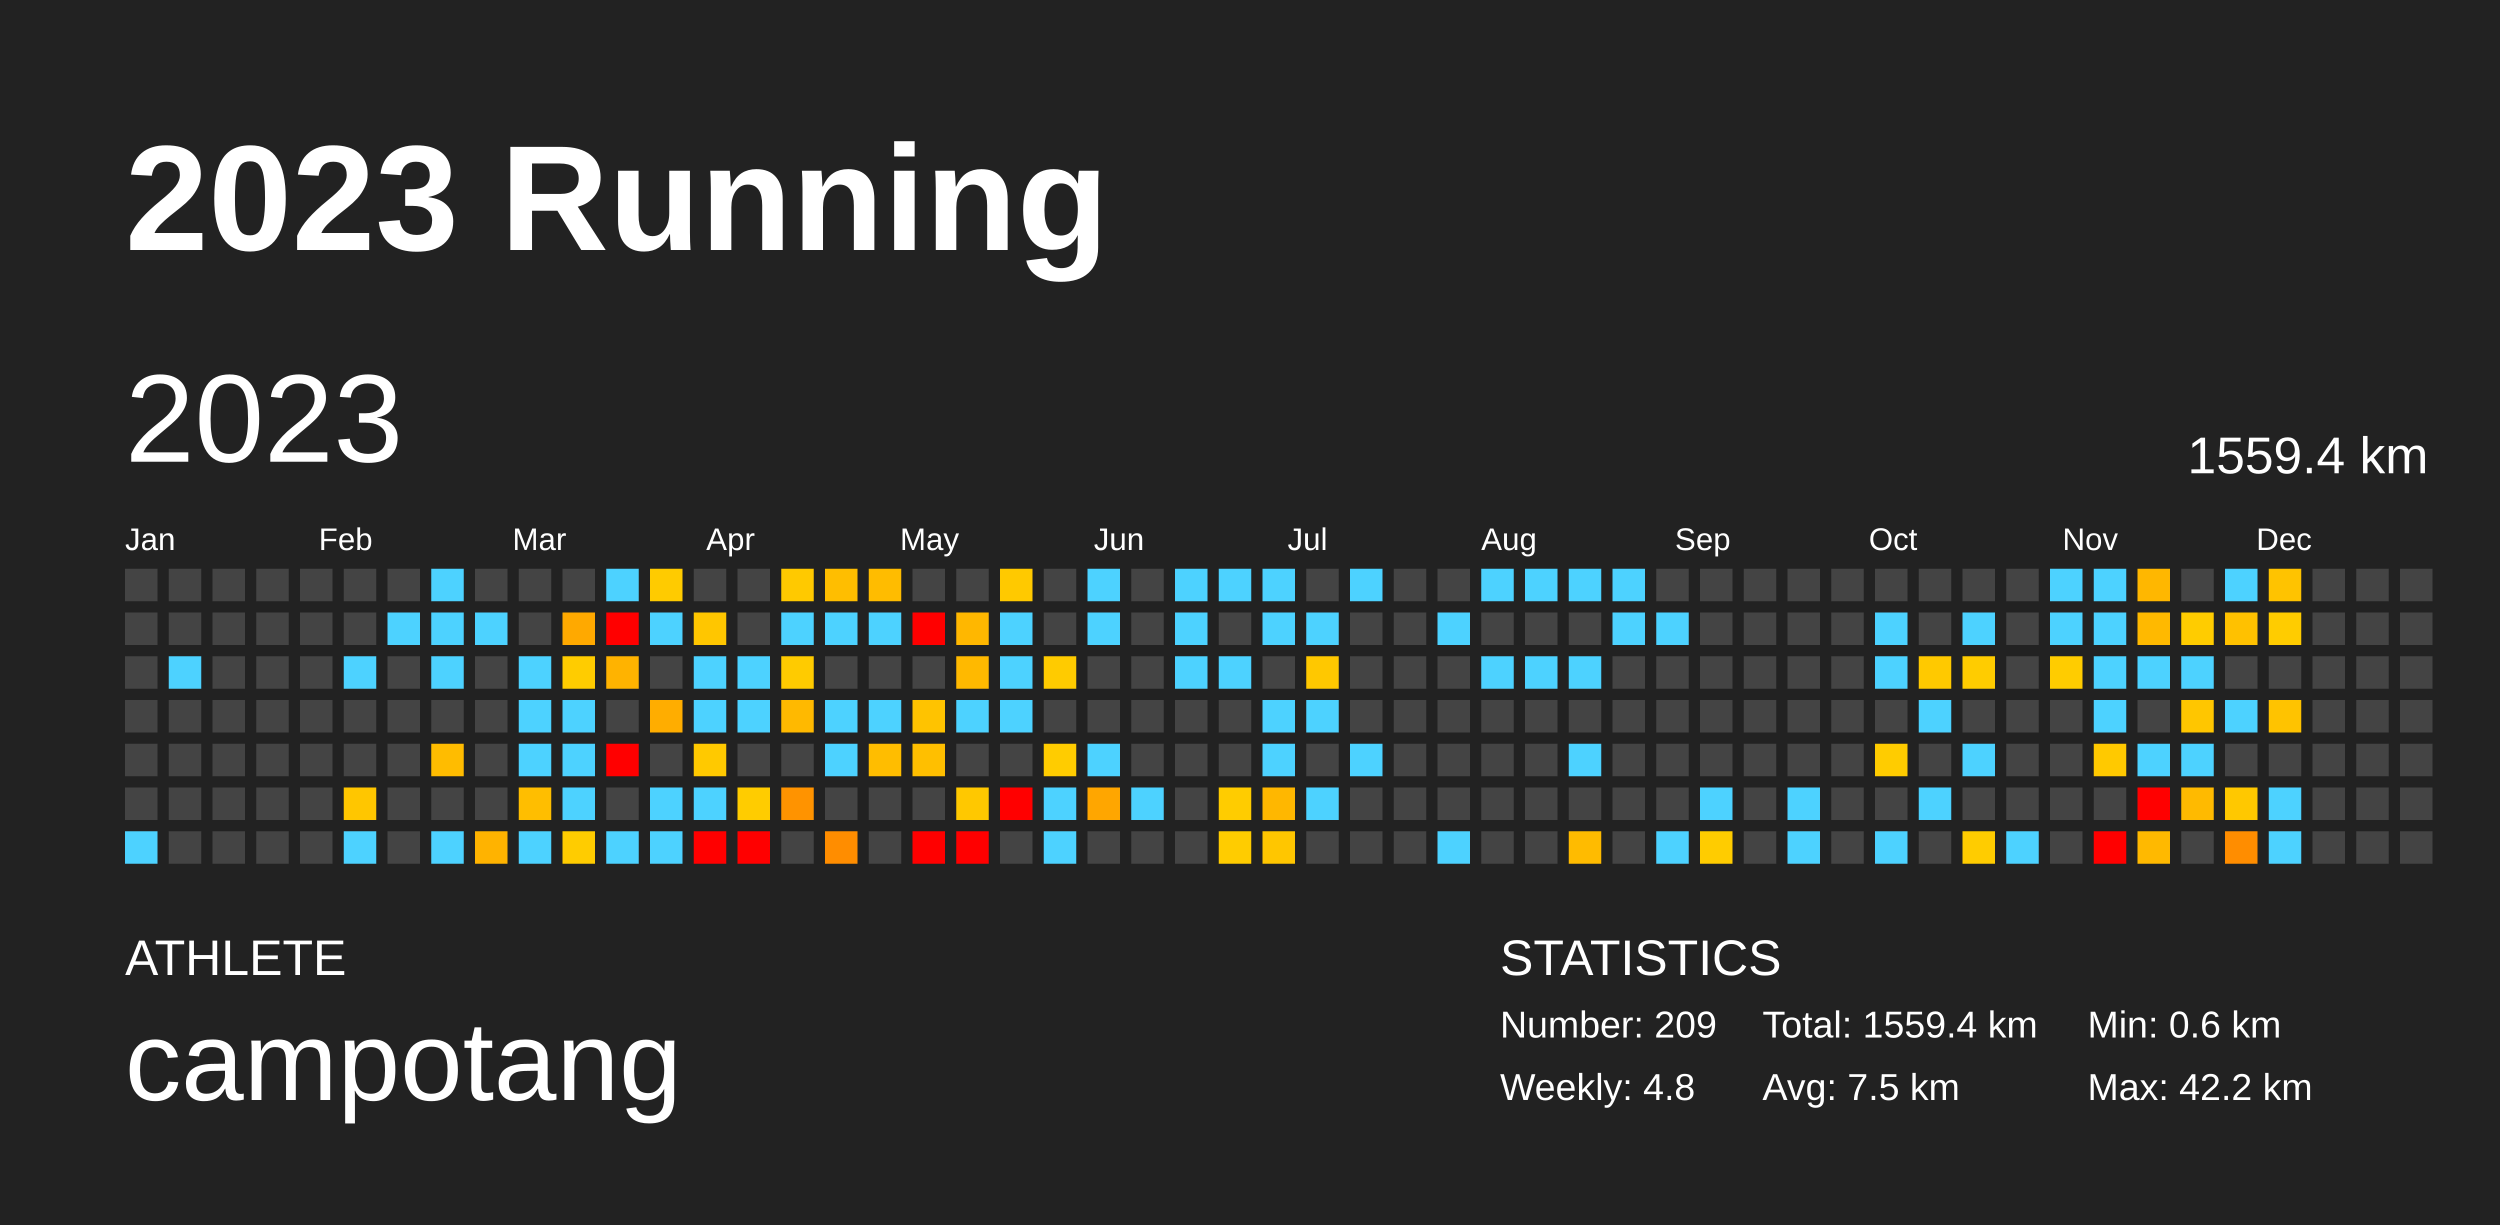
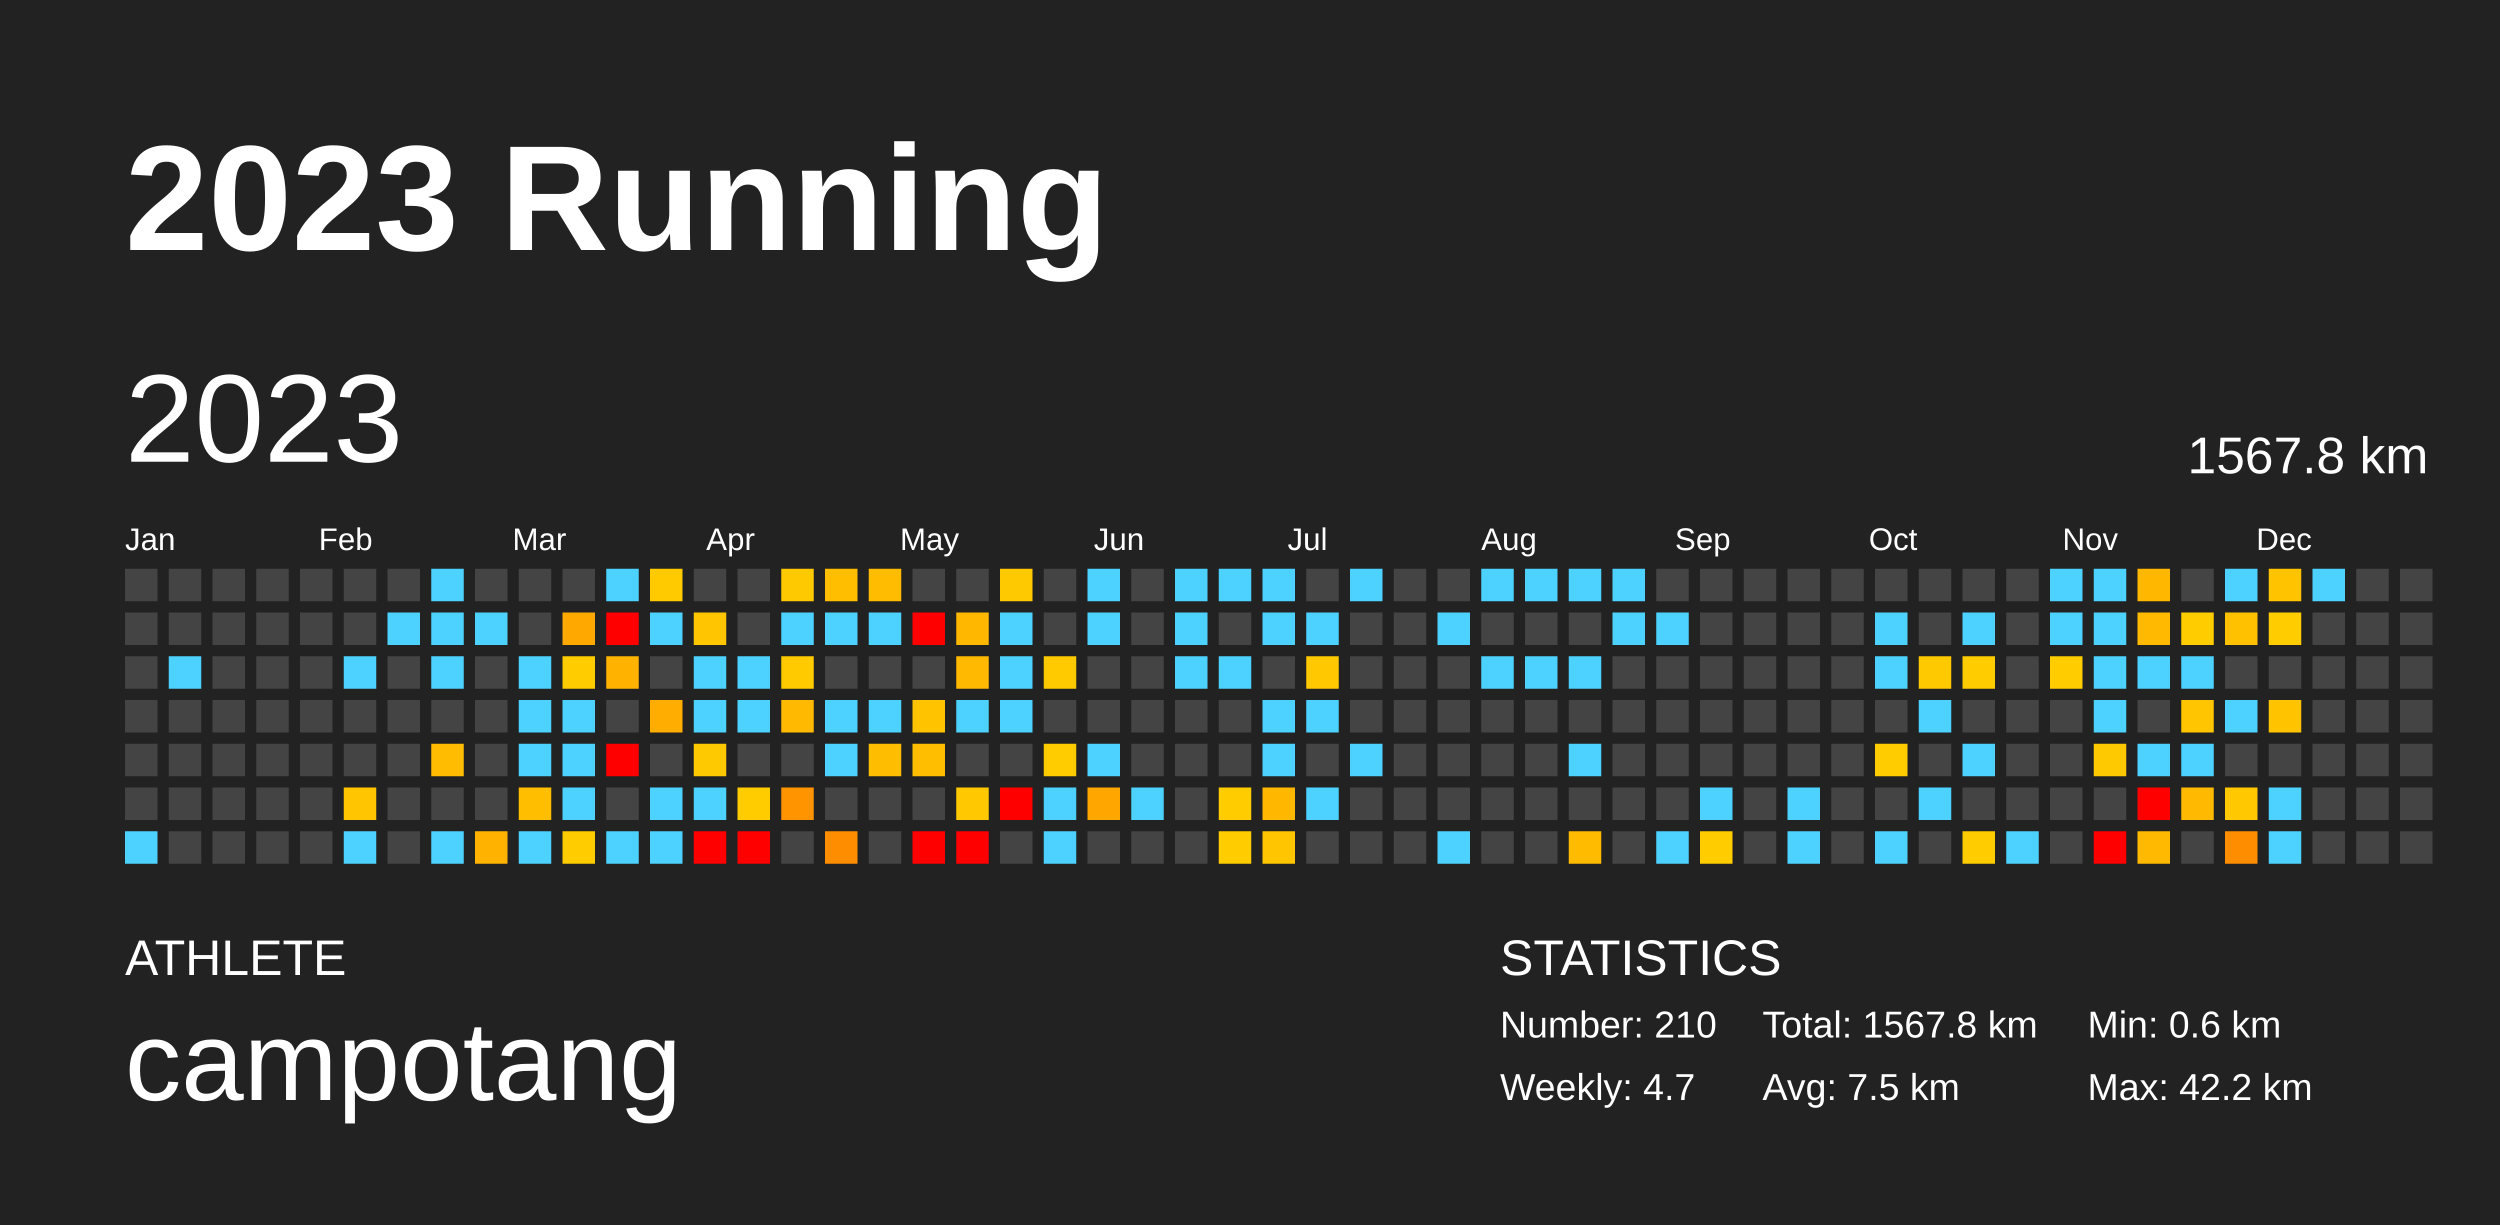
<svg xmlns="http://www.w3.org/2000/svg" baseProfile="full" height="98mm" version="1.1" viewBox="0,0,200,98" width="200mm">
  <defs />
  <rect fill="#222222" height="98" width="200" x="0" y="0" />
  <text fill="#FFFFFF" style="font-size:12px; font-family:Arial; font-weight:bold;" x="10" y="20">2023 Running</text>
  <text fill="#FFFFFF" style="font-size:4px; font-family:Arial" x="10" y="78">ATHLETE</text>
  <text fill="#FFFFFF" style="font-size:9px; font-family:Arial" x="10" y="88">campotang</text>
  <text fill="#FFFFFF" style="font-size:4px; font-family:Arial" x="120" y="78">STATISTICS</text>
-   <text fill="#FFFFFF" style="font-size:3px; font-family:Arial" x="120" y="83">Number: 209</text>
-   <text fill="#FFFFFF" style="font-size:3px; font-family:Arial" x="120" y="88">Weekly: 4.8</text>
-   <text fill="#FFFFFF" style="font-size:3px; font-family:Arial" x="141" y="83">Total: 1559.4 km</text>
+   <text fill="#FFFFFF" style="font-size:3px; font-family:Arial" x="120" y="83">Number: 210</text>
+   <text fill="#FFFFFF" style="font-size:3px; font-family:Arial" x="120" y="88">Weekly: 4.7</text>
+   <text fill="#FFFFFF" style="font-size:3px; font-family:Arial" x="141" y="83">Total: 1567.8 km</text>
  <text fill="#FFFFFF" style="font-size:3px; font-family:Arial" x="141" y="88">Avg: 7.5 km</text>
  <text fill="#FFFFFF" style="font-size:3px; font-family:Arial" x="167" y="83">Min: 0.6 km</text>
  <text fill="#FFFFFF" style="font-size:3px; font-family:Arial" x="167" y="88">Max: 42.2 km</text>
  <text dominant-baseline="hanging" fill="#FFFFFF" style="font-size:10.0px; font-family:Arial;" x="10" y="30">2023</text>
-   <text dominant-baseline="hanging" fill="#FFFFFF" style="font-size:4.125px; font-family:Arial;" x="175" y="35">1559.4 km</text>
+   <text dominant-baseline="hanging" fill="#FFFFFF" style="font-size:4.125px; font-family:Arial;" x="175" y="35">1567.8 km</text>
  <text fill="#FFFFFF" style="font-size:2.5px; font-family:Arial" x="10.0" y="44">Jan</text>
  <text fill="#FFFFFF" style="font-size:2.5px; font-family:Arial" x="25.5" y="44">Feb</text>
  <text fill="#FFFFFF" style="font-size:2.5px; font-family:Arial" x="41.0" y="44">Mar</text>
  <text fill="#FFFFFF" style="font-size:2.5px; font-family:Arial" x="56.5" y="44">Apr</text>
  <text fill="#FFFFFF" style="font-size:2.5px; font-family:Arial" x="72.0" y="44">May</text>
  <text fill="#FFFFFF" style="font-size:2.5px; font-family:Arial" x="87.5" y="44">Jun</text>
  <text fill="#FFFFFF" style="font-size:2.5px; font-family:Arial" x="103.0" y="44">Jul</text>
  <text fill="#FFFFFF" style="font-size:2.5px; font-family:Arial" x="118.5" y="44">Aug</text>
  <text fill="#FFFFFF" style="font-size:2.5px; font-family:Arial" x="134.0" y="44">Sep</text>
  <text fill="#FFFFFF" style="font-size:2.5px; font-family:Arial" x="149.5" y="44">Oct</text>
  <text fill="#FFFFFF" style="font-size:2.5px; font-family:Arial" x="165.0" y="44">Nov</text>
  <text fill="#FFFFFF" style="font-size:2.5px; font-family:Arial" x="180.5" y="44">Dec</text>
  <rect fill="#444444" height="2.6" width="2.6" x="10.0" y="45.5" />
  <rect fill="#444444" height="2.6" width="2.6" x="10.0" y="49.0" />
  <rect fill="#444444" height="2.6" width="2.6" x="10.0" y="52.5" />
  <rect fill="#444444" height="2.6" width="2.6" x="10.0" y="56.0" />
  <rect fill="#444444" height="2.6" width="2.6" x="10.0" y="59.5" />
  <rect fill="#444444" height="2.6" width="2.6" x="10.0" y="63.0" />
  <rect fill="#4dd2ff" height="2.6" width="2.6" x="10.0" y="66.5" />
  <rect fill="#444444" height="2.6" width="2.6" x="13.5" y="45.5" />
  <rect fill="#444444" height="2.6" width="2.6" x="13.5" y="49.0" />
  <rect fill="#4dd2ff" height="2.6" width="2.6" x="13.5" y="52.5" />
  <rect fill="#444444" height="2.6" width="2.6" x="13.5" y="56.0" />
  <rect fill="#444444" height="2.6" width="2.6" x="13.5" y="59.5" />
  <rect fill="#444444" height="2.6" width="2.6" x="13.5" y="63.0" />
  <rect fill="#444444" height="2.6" width="2.6" x="13.5" y="66.5" />
  <rect fill="#444444" height="2.6" width="2.6" x="17.0" y="45.5" />
  <rect fill="#444444" height="2.6" width="2.6" x="17.0" y="49.0" />
  <rect fill="#444444" height="2.6" width="2.6" x="17.0" y="52.5" />
  <rect fill="#444444" height="2.6" width="2.6" x="17.0" y="56.0" />
  <rect fill="#444444" height="2.6" width="2.6" x="17.0" y="59.5" />
  <rect fill="#444444" height="2.6" width="2.6" x="17.0" y="63.0" />
  <rect fill="#444444" height="2.6" width="2.6" x="17.0" y="66.5" />
  <rect fill="#444444" height="2.6" width="2.6" x="20.5" y="45.5" />
  <rect fill="#444444" height="2.6" width="2.6" x="20.5" y="49.0" />
  <rect fill="#444444" height="2.6" width="2.6" x="20.5" y="52.5" />
  <rect fill="#444444" height="2.6" width="2.6" x="20.5" y="56.0" />
  <rect fill="#444444" height="2.6" width="2.6" x="20.5" y="59.5" />
  <rect fill="#444444" height="2.6" width="2.6" x="20.5" y="63.0" />
  <rect fill="#444444" height="2.6" width="2.6" x="20.5" y="66.5" />
  <rect fill="#444444" height="2.6" width="2.6" x="24.0" y="45.5" />
  <rect fill="#444444" height="2.6" width="2.6" x="24.0" y="49.0" />
  <rect fill="#444444" height="2.6" width="2.6" x="24.0" y="52.5" />
  <rect fill="#444444" height="2.6" width="2.6" x="24.0" y="56.0" />
  <rect fill="#444444" height="2.6" width="2.6" x="24.0" y="59.5" />
  <rect fill="#444444" height="2.6" width="2.6" x="24.0" y="63.0" />
  <rect fill="#444444" height="2.6" width="2.6" x="24.0" y="66.5" />
  <rect fill="#444444" height="2.6" width="2.6" x="27.5" y="45.5" />
  <rect fill="#444444" height="2.6" width="2.6" x="27.5" y="49.0" />
  <rect fill="#4dd2ff" height="2.6" width="2.6" x="27.5" y="52.5" />
  <rect fill="#444444" height="2.6" width="2.6" x="27.5" y="56.0" />
  <rect fill="#444444" height="2.6" width="2.6" x="27.5" y="59.5" />
  <rect fill="#ffc600" height="2.6" width="2.6" x="27.5" y="63.0" />
  <rect fill="#4dd2ff" height="2.6" width="2.6" x="27.5" y="66.5" />
  <rect fill="#444444" height="2.6" width="2.6" x="31.0" y="45.5" />
  <rect fill="#4dd2ff" height="2.6" width="2.6" x="31.0" y="49.0" />
  <rect fill="#444444" height="2.6" width="2.6" x="31.0" y="52.5" />
  <rect fill="#444444" height="2.6" width="2.6" x="31.0" y="56.0" />
  <rect fill="#444444" height="2.6" width="2.6" x="31.0" y="59.5" />
  <rect fill="#444444" height="2.6" width="2.6" x="31.0" y="63.0" />
  <rect fill="#444444" height="2.6" width="2.6" x="31.0" y="66.5" />
  <rect fill="#4dd2ff" height="2.6" width="2.6" x="34.5" y="45.5" />
  <rect fill="#4dd2ff" height="2.6" width="2.6" x="34.5" y="49.0" />
  <rect fill="#4dd2ff" height="2.6" width="2.6" x="34.5" y="52.5" />
  <rect fill="#444444" height="2.6" width="2.6" x="34.5" y="56.0" />
  <rect fill="#ffbc00" height="2.6" width="2.6" x="34.5" y="59.5" />
  <rect fill="#444444" height="2.6" width="2.6" x="34.5" y="63.0" />
  <rect fill="#4dd2ff" height="2.6" width="2.6" x="34.5" y="66.5" />
  <rect fill="#444444" height="2.6" width="2.6" x="38.0" y="45.5" />
  <rect fill="#4dd2ff" height="2.6" width="2.6" x="38.0" y="49.0" />
  <rect fill="#444444" height="2.6" width="2.6" x="38.0" y="52.5" />
  <rect fill="#444444" height="2.6" width="2.6" x="38.0" y="56.0" />
  <rect fill="#444444" height="2.6" width="2.6" x="38.0" y="59.5" />
  <rect fill="#444444" height="2.6" width="2.6" x="38.0" y="63.0" />
  <rect fill="#ffb300" height="2.6" width="2.6" x="38.0" y="66.5" />
  <rect fill="#444444" height="2.6" width="2.6" x="41.5" y="45.5" />
  <rect fill="#444444" height="2.6" width="2.6" x="41.5" y="49.0" />
  <rect fill="#4dd2ff" height="2.6" width="2.6" x="41.5" y="52.5" />
  <rect fill="#4dd2ff" height="2.6" width="2.6" x="41.5" y="56.0" />
  <rect fill="#4dd2ff" height="2.6" width="2.6" x="41.5" y="59.5" />
  <rect fill="#ffbe00" height="2.6" width="2.6" x="41.5" y="63.0" />
  <rect fill="#4dd2ff" height="2.6" width="2.6" x="41.5" y="66.5" />
  <rect fill="#444444" height="2.6" width="2.6" x="45.0" y="45.5" />
  <rect fill="#ffa900" height="2.6" width="2.6" x="45.0" y="49.0" />
  <rect fill="#ffcc00" height="2.6" width="2.6" x="45.0" y="52.5" />
  <rect fill="#4dd2ff" height="2.6" width="2.6" x="45.0" y="56.0" />
  <rect fill="#4dd2ff" height="2.6" width="2.6" x="45.0" y="59.5" />
  <rect fill="#4dd2ff" height="2.6" width="2.6" x="45.0" y="63.0" />
  <rect fill="#ffcc00" height="2.6" width="2.6" x="45.0" y="66.5" />
  <rect fill="#4dd2ff" height="2.6" width="2.6" x="48.5" y="45.5" />
  <rect fill="red" height="2.6" width="2.6" x="48.5" y="49.0" />
  <rect fill="#ffb300" height="2.6" width="2.6" x="48.5" y="52.5" />
  <rect fill="#444444" height="2.6" width="2.6" x="48.5" y="56.0" />
  <rect fill="red" height="2.6" width="2.6" x="48.5" y="59.5" />
  <rect fill="#444444" height="2.6" width="2.6" x="48.5" y="63.0" />
  <rect fill="#4dd2ff" height="2.6" width="2.6" x="48.5" y="66.5" />
  <rect fill="#ffcb00" height="2.6" width="2.6" x="52.0" y="45.5" />
  <rect fill="#4dd2ff" height="2.6" width="2.6" x="52.0" y="49.0" />
  <rect fill="#444444" height="2.6" width="2.6" x="52.0" y="52.5" />
  <rect fill="#ffad00" height="2.6" width="2.6" x="52.0" y="56.0" />
  <rect fill="#444444" height="2.6" width="2.6" x="52.0" y="59.5" />
  <rect fill="#4dd2ff" height="2.6" width="2.6" x="52.0" y="63.0" />
  <rect fill="#4dd2ff" height="2.6" width="2.6" x="52.0" y="66.5" />
  <rect fill="#444444" height="2.6" width="2.6" x="55.5" y="45.5" />
  <rect fill="#ffc600" height="2.6" width="2.6" x="55.5" y="49.0" />
  <rect fill="#4dd2ff" height="2.6" width="2.6" x="55.5" y="52.5" />
  <rect fill="#4dd2ff" height="2.6" width="2.6" x="55.5" y="56.0" />
  <rect fill="#ffc900" height="2.6" width="2.6" x="55.5" y="59.5" />
  <rect fill="#4dd2ff" height="2.6" width="2.6" x="55.5" y="63.0" />
  <rect fill="red" height="2.6" width="2.6" x="55.5" y="66.5" />
  <rect fill="#444444" height="2.6" width="2.6" x="59.0" y="45.5" />
  <rect fill="#444444" height="2.6" width="2.6" x="59.0" y="49.0" />
  <rect fill="#4dd2ff" height="2.6" width="2.6" x="59.0" y="52.5" />
  <rect fill="#4dd2ff" height="2.6" width="2.6" x="59.0" y="56.0" />
  <rect fill="#444444" height="2.6" width="2.6" x="59.0" y="59.5" />
  <rect fill="#ffcc00" height="2.6" width="2.6" x="59.0" y="63.0" />
  <rect fill="red" height="2.6" width="2.6" x="59.0" y="66.5" />
  <rect fill="#ffc900" height="2.6" width="2.6" x="62.5" y="45.5" />
  <rect fill="#4dd2ff" height="2.6" width="2.6" x="62.5" y="49.0" />
  <rect fill="#ffcb00" height="2.6" width="2.6" x="62.5" y="52.5" />
  <rect fill="#ffb900" height="2.6" width="2.6" x="62.5" y="56.0" />
  <rect fill="#444444" height="2.6" width="2.6" x="62.5" y="59.5" />
  <rect fill="#ff9300" height="2.6" width="2.6" x="62.5" y="63.0" />
  <rect fill="#444444" height="2.6" width="2.6" x="62.5" y="66.5" />
  <rect fill="#ffbe00" height="2.6" width="2.6" x="66.0" y="45.5" />
  <rect fill="#4dd2ff" height="2.6" width="2.6" x="66.0" y="49.0" />
  <rect fill="#444444" height="2.6" width="2.6" x="66.0" y="52.5" />
  <rect fill="#4dd2ff" height="2.6" width="2.6" x="66.0" y="56.0" />
  <rect fill="#4dd2ff" height="2.6" width="2.6" x="66.0" y="59.5" />
  <rect fill="#444444" height="2.6" width="2.6" x="66.0" y="63.0" />
  <rect fill="#ff8d00" height="2.6" width="2.6" x="66.0" y="66.5" />
  <rect fill="#ffbc00" height="2.6" width="2.6" x="69.5" y="45.5" />
  <rect fill="#4dd2ff" height="2.6" width="2.6" x="69.5" y="49.0" />
  <rect fill="#444444" height="2.6" width="2.6" x="69.5" y="52.5" />
  <rect fill="#4dd2ff" height="2.6" width="2.6" x="69.5" y="56.0" />
  <rect fill="#ffbd00" height="2.6" width="2.6" x="69.5" y="59.5" />
  <rect fill="#444444" height="2.6" width="2.6" x="69.5" y="63.0" />
  <rect fill="#444444" height="2.6" width="2.6" x="69.5" y="66.5" />
  <rect fill="#444444" height="2.6" width="2.6" x="73.0" y="45.5" />
  <rect fill="red" height="2.6" width="2.6" x="73.0" y="49.0" />
  <rect fill="#444444" height="2.6" width="2.6" x="73.0" y="52.5" />
  <rect fill="#ffc300" height="2.6" width="2.6" x="73.0" y="56.0" />
  <rect fill="#ffbf00" height="2.6" width="2.6" x="73.0" y="59.5" />
  <rect fill="#444444" height="2.6" width="2.6" x="73.0" y="63.0" />
  <rect fill="red" height="2.6" width="2.6" x="73.0" y="66.5" />
  <rect fill="#444444" height="2.6" width="2.6" x="76.5" y="45.5" />
  <rect fill="#ffb700" height="2.6" width="2.6" x="76.5" y="49.0" />
  <rect fill="#ffb900" height="2.6" width="2.6" x="76.5" y="52.5" />
  <rect fill="#4dd2ff" height="2.6" width="2.6" x="76.5" y="56.0" />
  <rect fill="#444444" height="2.6" width="2.6" x="76.5" y="59.5" />
  <rect fill="#ffc800" height="2.6" width="2.6" x="76.5" y="63.0" />
  <rect fill="red" height="2.6" width="2.6" x="76.5" y="66.5" />
  <rect fill="#ffc900" height="2.6" width="2.6" x="80.0" y="45.5" />
  <rect fill="#4dd2ff" height="2.6" width="2.6" x="80.0" y="49.0" />
  <rect fill="#4dd2ff" height="2.6" width="2.6" x="80.0" y="52.5" />
  <rect fill="#4dd2ff" height="2.6" width="2.6" x="80.0" y="56.0" />
  <rect fill="#444444" height="2.6" width="2.6" x="80.0" y="59.5" />
  <rect fill="red" height="2.6" width="2.6" x="80.0" y="63.0" />
  <rect fill="#444444" height="2.6" width="2.6" x="80.0" y="66.5" />
  <rect fill="#444444" height="2.6" width="2.6" x="83.5" y="45.5" />
  <rect fill="#444444" height="2.6" width="2.6" x="83.5" y="49.0" />
  <rect fill="#ffcb00" height="2.6" width="2.6" x="83.5" y="52.5" />
  <rect fill="#444444" height="2.6" width="2.6" x="83.5" y="56.0" />
  <rect fill="#ffcc00" height="2.6" width="2.6" x="83.5" y="59.5" />
  <rect fill="#4dd2ff" height="2.6" width="2.6" x="83.5" y="63.0" />
  <rect fill="#4dd2ff" height="2.6" width="2.6" x="83.5" y="66.5" />
  <rect fill="#4dd2ff" height="2.6" width="2.6" x="87.0" y="45.5" />
  <rect fill="#4dd2ff" height="2.6" width="2.6" x="87.0" y="49.0" />
  <rect fill="#444444" height="2.6" width="2.6" x="87.0" y="52.5" />
  <rect fill="#444444" height="2.6" width="2.6" x="87.0" y="56.0" />
  <rect fill="#4dd2ff" height="2.6" width="2.6" x="87.0" y="59.5" />
  <rect fill="#ffa600" height="2.6" width="2.6" x="87.0" y="63.0" />
  <rect fill="#444444" height="2.6" width="2.6" x="87.0" y="66.5" />
  <rect fill="#444444" height="2.6" width="2.6" x="90.5" y="45.5" />
  <rect fill="#444444" height="2.6" width="2.6" x="90.5" y="49.0" />
  <rect fill="#444444" height="2.6" width="2.6" x="90.5" y="52.5" />
  <rect fill="#444444" height="2.6" width="2.6" x="90.5" y="56.0" />
  <rect fill="#444444" height="2.6" width="2.6" x="90.5" y="59.5" />
  <rect fill="#4dd2ff" height="2.6" width="2.6" x="90.5" y="63.0" />
  <rect fill="#444444" height="2.6" width="2.6" x="90.5" y="66.5" />
  <rect fill="#4dd2ff" height="2.6" width="2.6" x="94.0" y="45.5" />
  <rect fill="#4dd2ff" height="2.6" width="2.6" x="94.0" y="49.0" />
  <rect fill="#4dd2ff" height="2.6" width="2.6" x="94.0" y="52.5" />
  <rect fill="#444444" height="2.6" width="2.6" x="94.0" y="56.0" />
  <rect fill="#444444" height="2.6" width="2.6" x="94.0" y="59.5" />
  <rect fill="#444444" height="2.6" width="2.6" x="94.0" y="63.0" />
  <rect fill="#444444" height="2.6" width="2.6" x="94.0" y="66.5" />
  <rect fill="#4dd2ff" height="2.6" width="2.6" x="97.5" y="45.5" />
  <rect fill="#444444" height="2.6" width="2.6" x="97.5" y="49.0" />
  <rect fill="#4dd2ff" height="2.6" width="2.6" x="97.5" y="52.5" />
  <rect fill="#444444" height="2.6" width="2.6" x="97.5" y="56.0" />
  <rect fill="#444444" height="2.6" width="2.6" x="97.5" y="59.5" />
  <rect fill="#ffcc00" height="2.6" width="2.6" x="97.5" y="63.0" />
  <rect fill="#ffcc00" height="2.6" width="2.6" x="97.5" y="66.5" />
  <rect fill="#4dd2ff" height="2.6" width="2.6" x="101.0" y="45.5" />
  <rect fill="#4dd2ff" height="2.6" width="2.6" x="101.0" y="49.0" />
  <rect fill="#444444" height="2.6" width="2.6" x="101.0" y="52.5" />
  <rect fill="#4dd2ff" height="2.6" width="2.6" x="101.0" y="56.0" />
  <rect fill="#4dd2ff" height="2.6" width="2.6" x="101.0" y="59.5" />
  <rect fill="#ffb700" height="2.6" width="2.6" x="101.0" y="63.0" />
  <rect fill="#ffc600" height="2.6" width="2.6" x="101.0" y="66.5" />
  <rect fill="#444444" height="2.6" width="2.6" x="104.5" y="45.5" />
  <rect fill="#4dd2ff" height="2.6" width="2.6" x="104.5" y="49.0" />
  <rect fill="#ffc800" height="2.6" width="2.6" x="104.5" y="52.5" />
  <rect fill="#4dd2ff" height="2.6" width="2.6" x="104.5" y="56.0" />
  <rect fill="#444444" height="2.6" width="2.6" x="104.5" y="59.5" />
  <rect fill="#4dd2ff" height="2.6" width="2.6" x="104.5" y="63.0" />
  <rect fill="#444444" height="2.6" width="2.6" x="104.5" y="66.5" />
  <rect fill="#4dd2ff" height="2.6" width="2.6" x="108.0" y="45.5" />
  <rect fill="#444444" height="2.6" width="2.6" x="108.0" y="49.0" />
  <rect fill="#444444" height="2.6" width="2.6" x="108.0" y="52.5" />
  <rect fill="#444444" height="2.6" width="2.6" x="108.0" y="56.0" />
  <rect fill="#4dd2ff" height="2.6" width="2.6" x="108.0" y="59.5" />
  <rect fill="#444444" height="2.6" width="2.6" x="108.0" y="63.0" />
  <rect fill="#444444" height="2.6" width="2.6" x="108.0" y="66.5" />
  <rect fill="#444444" height="2.6" width="2.6" x="111.5" y="45.5" />
  <rect fill="#444444" height="2.6" width="2.6" x="111.5" y="49.0" />
  <rect fill="#444444" height="2.6" width="2.6" x="111.5" y="52.5" />
  <rect fill="#444444" height="2.6" width="2.6" x="111.5" y="56.0" />
  <rect fill="#444444" height="2.6" width="2.6" x="111.5" y="59.5" />
  <rect fill="#444444" height="2.6" width="2.6" x="111.5" y="63.0" />
  <rect fill="#444444" height="2.6" width="2.6" x="111.5" y="66.5" />
  <rect fill="#444444" height="2.6" width="2.6" x="115.0" y="45.5" />
  <rect fill="#4dd2ff" height="2.6" width="2.6" x="115.0" y="49.0" />
  <rect fill="#444444" height="2.6" width="2.6" x="115.0" y="52.5" />
  <rect fill="#444444" height="2.6" width="2.6" x="115.0" y="56.0" />
  <rect fill="#444444" height="2.6" width="2.6" x="115.0" y="59.5" />
  <rect fill="#444444" height="2.6" width="2.6" x="115.0" y="63.0" />
  <rect fill="#4dd2ff" height="2.6" width="2.6" x="115.0" y="66.5" />
  <rect fill="#4dd2ff" height="2.6" width="2.6" x="118.5" y="45.5" />
  <rect fill="#444444" height="2.6" width="2.6" x="118.5" y="49.0" />
  <rect fill="#4dd2ff" height="2.6" width="2.6" x="118.5" y="52.5" />
  <rect fill="#444444" height="2.6" width="2.6" x="118.5" y="56.0" />
  <rect fill="#444444" height="2.6" width="2.6" x="118.5" y="59.5" />
  <rect fill="#444444" height="2.6" width="2.6" x="118.5" y="63.0" />
  <rect fill="#444444" height="2.6" width="2.6" x="118.5" y="66.5" />
  <rect fill="#4dd2ff" height="2.6" width="2.6" x="122.0" y="45.5" />
  <rect fill="#444444" height="2.6" width="2.6" x="122.0" y="49.0" />
  <rect fill="#4dd2ff" height="2.6" width="2.6" x="122.0" y="52.5" />
  <rect fill="#444444" height="2.6" width="2.6" x="122.0" y="56.0" />
  <rect fill="#444444" height="2.6" width="2.6" x="122.0" y="59.5" />
  <rect fill="#444444" height="2.6" width="2.6" x="122.0" y="63.0" />
  <rect fill="#444444" height="2.6" width="2.6" x="122.0" y="66.5" />
  <rect fill="#4dd2ff" height="2.6" width="2.6" x="125.5" y="45.5" />
  <rect fill="#444444" height="2.6" width="2.6" x="125.5" y="49.0" />
  <rect fill="#4dd2ff" height="2.6" width="2.6" x="125.5" y="52.5" />
  <rect fill="#444444" height="2.6" width="2.6" x="125.5" y="56.0" />
  <rect fill="#4dd2ff" height="2.6" width="2.6" x="125.5" y="59.5" />
  <rect fill="#444444" height="2.6" width="2.6" x="125.5" y="63.0" />
  <rect fill="#ffbb00" height="2.6" width="2.6" x="125.5" y="66.5" />
  <rect fill="#4dd2ff" height="2.6" width="2.6" x="129.0" y="45.5" />
  <rect fill="#4dd2ff" height="2.6" width="2.6" x="129.0" y="49.0" />
  <rect fill="#444444" height="2.6" width="2.6" x="129.0" y="52.5" />
  <rect fill="#444444" height="2.6" width="2.6" x="129.0" y="56.0" />
  <rect fill="#444444" height="2.6" width="2.6" x="129.0" y="59.5" />
  <rect fill="#444444" height="2.6" width="2.6" x="129.0" y="63.0" />
  <rect fill="#444444" height="2.6" width="2.6" x="129.0" y="66.5" />
  <rect fill="#444444" height="2.6" width="2.6" x="132.5" y="45.5" />
  <rect fill="#4dd2ff" height="2.6" width="2.6" x="132.5" y="49.0" />
  <rect fill="#444444" height="2.6" width="2.6" x="132.5" y="52.5" />
  <rect fill="#444444" height="2.6" width="2.6" x="132.5" y="56.0" />
  <rect fill="#444444" height="2.6" width="2.6" x="132.5" y="59.5" />
  <rect fill="#444444" height="2.6" width="2.6" x="132.5" y="63.0" />
  <rect fill="#4dd2ff" height="2.6" width="2.6" x="132.5" y="66.5" />
  <rect fill="#444444" height="2.6" width="2.6" x="136.0" y="45.5" />
  <rect fill="#444444" height="2.6" width="2.6" x="136.0" y="49.0" />
  <rect fill="#444444" height="2.6" width="2.6" x="136.0" y="52.5" />
  <rect fill="#444444" height="2.6" width="2.6" x="136.0" y="56.0" />
  <rect fill="#444444" height="2.6" width="2.6" x="136.0" y="59.5" />
  <rect fill="#4dd2ff" height="2.6" width="2.6" x="136.0" y="63.0" />
  <rect fill="#ffcc00" height="2.6" width="2.6" x="136.0" y="66.5" />
  <rect fill="#444444" height="2.6" width="2.6" x="139.5" y="45.5" />
  <rect fill="#444444" height="2.6" width="2.6" x="139.5" y="49.0" />
  <rect fill="#444444" height="2.6" width="2.6" x="139.5" y="52.5" />
  <rect fill="#444444" height="2.6" width="2.6" x="139.5" y="56.0" />
  <rect fill="#444444" height="2.6" width="2.6" x="139.5" y="59.5" />
  <rect fill="#444444" height="2.6" width="2.6" x="139.5" y="63.0" />
  <rect fill="#444444" height="2.6" width="2.6" x="139.5" y="66.5" />
  <rect fill="#444444" height="2.6" width="2.6" x="143.0" y="45.5" />
  <rect fill="#444444" height="2.6" width="2.6" x="143.0" y="49.0" />
  <rect fill="#444444" height="2.6" width="2.6" x="143.0" y="52.5" />
  <rect fill="#444444" height="2.6" width="2.6" x="143.0" y="56.0" />
  <rect fill="#444444" height="2.6" width="2.6" x="143.0" y="59.5" />
  <rect fill="#4dd2ff" height="2.6" width="2.6" x="143.0" y="63.0" />
  <rect fill="#4dd2ff" height="2.6" width="2.6" x="143.0" y="66.5" />
  <rect fill="#444444" height="2.6" width="2.6" x="146.5" y="45.5" />
  <rect fill="#444444" height="2.6" width="2.6" x="146.5" y="49.0" />
  <rect fill="#444444" height="2.6" width="2.6" x="146.5" y="52.5" />
  <rect fill="#444444" height="2.6" width="2.6" x="146.5" y="56.0" />
  <rect fill="#444444" height="2.6" width="2.6" x="146.5" y="59.5" />
  <rect fill="#444444" height="2.6" width="2.6" x="146.5" y="63.0" />
  <rect fill="#444444" height="2.6" width="2.6" x="146.5" y="66.5" />
  <rect fill="#444444" height="2.6" width="2.6" x="150.0" y="45.5" />
  <rect fill="#4dd2ff" height="2.6" width="2.6" x="150.0" y="49.0" />
  <rect fill="#4dd2ff" height="2.6" width="2.6" x="150.0" y="52.5" />
  <rect fill="#444444" height="2.6" width="2.6" x="150.0" y="56.0" />
  <rect fill="#ffcc00" height="2.6" width="2.6" x="150.0" y="59.5" />
  <rect fill="#444444" height="2.6" width="2.6" x="150.0" y="63.0" />
  <rect fill="#4dd2ff" height="2.6" width="2.6" x="150.0" y="66.5" />
  <rect fill="#444444" height="2.6" width="2.6" x="153.5" y="45.5" />
  <rect fill="#444444" height="2.6" width="2.6" x="153.5" y="49.0" />
  <rect fill="#ffc900" height="2.6" width="2.6" x="153.5" y="52.5" />
  <rect fill="#4dd2ff" height="2.6" width="2.6" x="153.5" y="56.0" />
  <rect fill="#444444" height="2.6" width="2.6" x="153.5" y="59.5" />
  <rect fill="#4dd2ff" height="2.6" width="2.6" x="153.5" y="63.0" />
  <rect fill="#444444" height="2.6" width="2.6" x="153.5" y="66.5" />
  <rect fill="#444444" height="2.6" width="2.6" x="157.0" y="45.5" />
  <rect fill="#4dd2ff" height="2.6" width="2.6" x="157.0" y="49.0" />
  <rect fill="#ffcc00" height="2.6" width="2.6" x="157.0" y="52.5" />
  <rect fill="#444444" height="2.6" width="2.6" x="157.0" y="56.0" />
  <rect fill="#4dd2ff" height="2.6" width="2.6" x="157.0" y="59.5" />
  <rect fill="#444444" height="2.6" width="2.6" x="157.0" y="63.0" />
  <rect fill="#ffcc00" height="2.6" width="2.6" x="157.0" y="66.5" />
  <rect fill="#444444" height="2.6" width="2.6" x="160.5" y="45.5" />
  <rect fill="#444444" height="2.6" width="2.6" x="160.5" y="49.0" />
  <rect fill="#444444" height="2.6" width="2.6" x="160.5" y="52.5" />
  <rect fill="#444444" height="2.6" width="2.6" x="160.5" y="56.0" />
  <rect fill="#444444" height="2.6" width="2.6" x="160.5" y="59.5" />
  <rect fill="#444444" height="2.6" width="2.6" x="160.5" y="63.0" />
  <rect fill="#4dd2ff" height="2.6" width="2.6" x="160.5" y="66.5" />
  <rect fill="#4dd2ff" height="2.6" width="2.6" x="164.0" y="45.5" />
  <rect fill="#4dd2ff" height="2.6" width="2.6" x="164.0" y="49.0" />
  <rect fill="#ffcc00" height="2.6" width="2.6" x="164.0" y="52.5" />
  <rect fill="#444444" height="2.6" width="2.6" x="164.0" y="56.0" />
  <rect fill="#444444" height="2.6" width="2.6" x="164.0" y="59.5" />
  <rect fill="#444444" height="2.6" width="2.6" x="164.0" y="63.0" />
  <rect fill="#444444" height="2.6" width="2.6" x="164.0" y="66.5" />
  <rect fill="#4dd2ff" height="2.6" width="2.6" x="167.5" y="45.5" />
  <rect fill="#4dd2ff" height="2.6" width="2.6" x="167.5" y="49.0" />
  <rect fill="#4dd2ff" height="2.6" width="2.6" x="167.5" y="52.5" />
  <rect fill="#4dd2ff" height="2.6" width="2.6" x="167.5" y="56.0" />
  <rect fill="#ffc900" height="2.6" width="2.6" x="167.5" y="59.5" />
  <rect fill="#444444" height="2.6" width="2.6" x="167.5" y="63.0" />
  <rect fill="red" height="2.6" width="2.6" x="167.5" y="66.5" />
  <rect fill="#ffb700" height="2.6" width="2.6" x="171.0" y="45.5" />
  <rect fill="#ffb900" height="2.6" width="2.6" x="171.0" y="49.0" />
  <rect fill="#4dd2ff" height="2.6" width="2.6" x="171.0" y="52.5" />
  <rect fill="#444444" height="2.6" width="2.6" x="171.0" y="56.0" />
  <rect fill="#4dd2ff" height="2.6" width="2.6" x="171.0" y="59.5" />
  <rect fill="red" height="2.6" width="2.6" x="171.0" y="63.0" />
  <rect fill="#ffb900" height="2.6" width="2.6" x="171.0" y="66.5" />
  <rect fill="#444444" height="2.6" width="2.6" x="174.5" y="45.5" />
  <rect fill="#ffcc00" height="2.6" width="2.6" x="174.5" y="49.0" />
  <rect fill="#4dd2ff" height="2.6" width="2.6" x="174.5" y="52.5" />
  <rect fill="#ffc600" height="2.6" width="2.6" x="174.5" y="56.0" />
  <rect fill="#4dd2ff" height="2.6" width="2.6" x="174.5" y="59.5" />
  <rect fill="#ffba00" height="2.6" width="2.6" x="174.5" y="63.0" />
  <rect fill="#444444" height="2.6" width="2.6" x="174.5" y="66.5" />
  <rect fill="#4dd2ff" height="2.6" width="2.6" x="178.0" y="45.5" />
  <rect fill="#ffc100" height="2.6" width="2.6" x="178.0" y="49.0" />
  <rect fill="#444444" height="2.6" width="2.6" x="178.0" y="52.5" />
  <rect fill="#4dd2ff" height="2.6" width="2.6" x="178.0" y="56.0" />
  <rect fill="#444444" height="2.6" width="2.6" x="178.0" y="59.5" />
  <rect fill="#ffc800" height="2.6" width="2.6" x="178.0" y="63.0" />
  <rect fill="#ff8d00" height="2.6" width="2.6" x="178.0" y="66.5" />
  <rect fill="#ffc300" height="2.6" width="2.6" x="181.5" y="45.5" />
  <rect fill="#ffcc00" height="2.6" width="2.6" x="181.5" y="49.0" />
  <rect fill="#444444" height="2.6" width="2.6" x="181.5" y="52.5" />
  <rect fill="#ffc300" height="2.6" width="2.6" x="181.5" y="56.0" />
  <rect fill="#444444" height="2.6" width="2.6" x="181.5" y="59.5" />
  <rect fill="#4dd2ff" height="2.6" width="2.6" x="181.5" y="63.0" />
  <rect fill="#4dd2ff" height="2.6" width="2.6" x="181.5" y="66.5" />
-   <rect fill="#444444" height="2.6" width="2.6" x="185.0" y="45.5" />
+   <rect fill="#4dd2ff" height="2.6" width="2.6" x="185.0" y="45.5" />
  <rect fill="#444444" height="2.6" width="2.6" x="185.0" y="49.0" />
  <rect fill="#444444" height="2.6" width="2.6" x="185.0" y="52.5" />
  <rect fill="#444444" height="2.6" width="2.6" x="185.0" y="56.0" />
  <rect fill="#444444" height="2.6" width="2.6" x="185.0" y="59.5" />
  <rect fill="#444444" height="2.6" width="2.6" x="185.0" y="63.0" />
  <rect fill="#444444" height="2.6" width="2.6" x="185.0" y="66.5" />
  <rect fill="#444444" height="2.6" width="2.6" x="188.5" y="45.5" />
  <rect fill="#444444" height="2.6" width="2.6" x="188.5" y="49.0" />
  <rect fill="#444444" height="2.6" width="2.6" x="188.5" y="52.5" />
  <rect fill="#444444" height="2.6" width="2.6" x="188.5" y="56.0" />
  <rect fill="#444444" height="2.6" width="2.6" x="188.5" y="59.5" />
  <rect fill="#444444" height="2.6" width="2.6" x="188.5" y="63.0" />
  <rect fill="#444444" height="2.6" width="2.6" x="188.5" y="66.5" />
  <rect fill="#444444" height="2.6" width="2.6" x="192.0" y="45.5" />
  <rect fill="#444444" height="2.6" width="2.6" x="192.0" y="49.0" />
  <rect fill="#444444" height="2.6" width="2.6" x="192.0" y="52.5" />
  <rect fill="#444444" height="2.6" width="2.6" x="192.0" y="56.0" />
  <rect fill="#444444" height="2.6" width="2.6" x="192.0" y="59.5" />
  <rect fill="#444444" height="2.6" width="2.6" x="192.0" y="63.0" />
  <rect fill="#444444" height="2.6" width="2.6" x="192.0" y="66.5" />
</svg>
